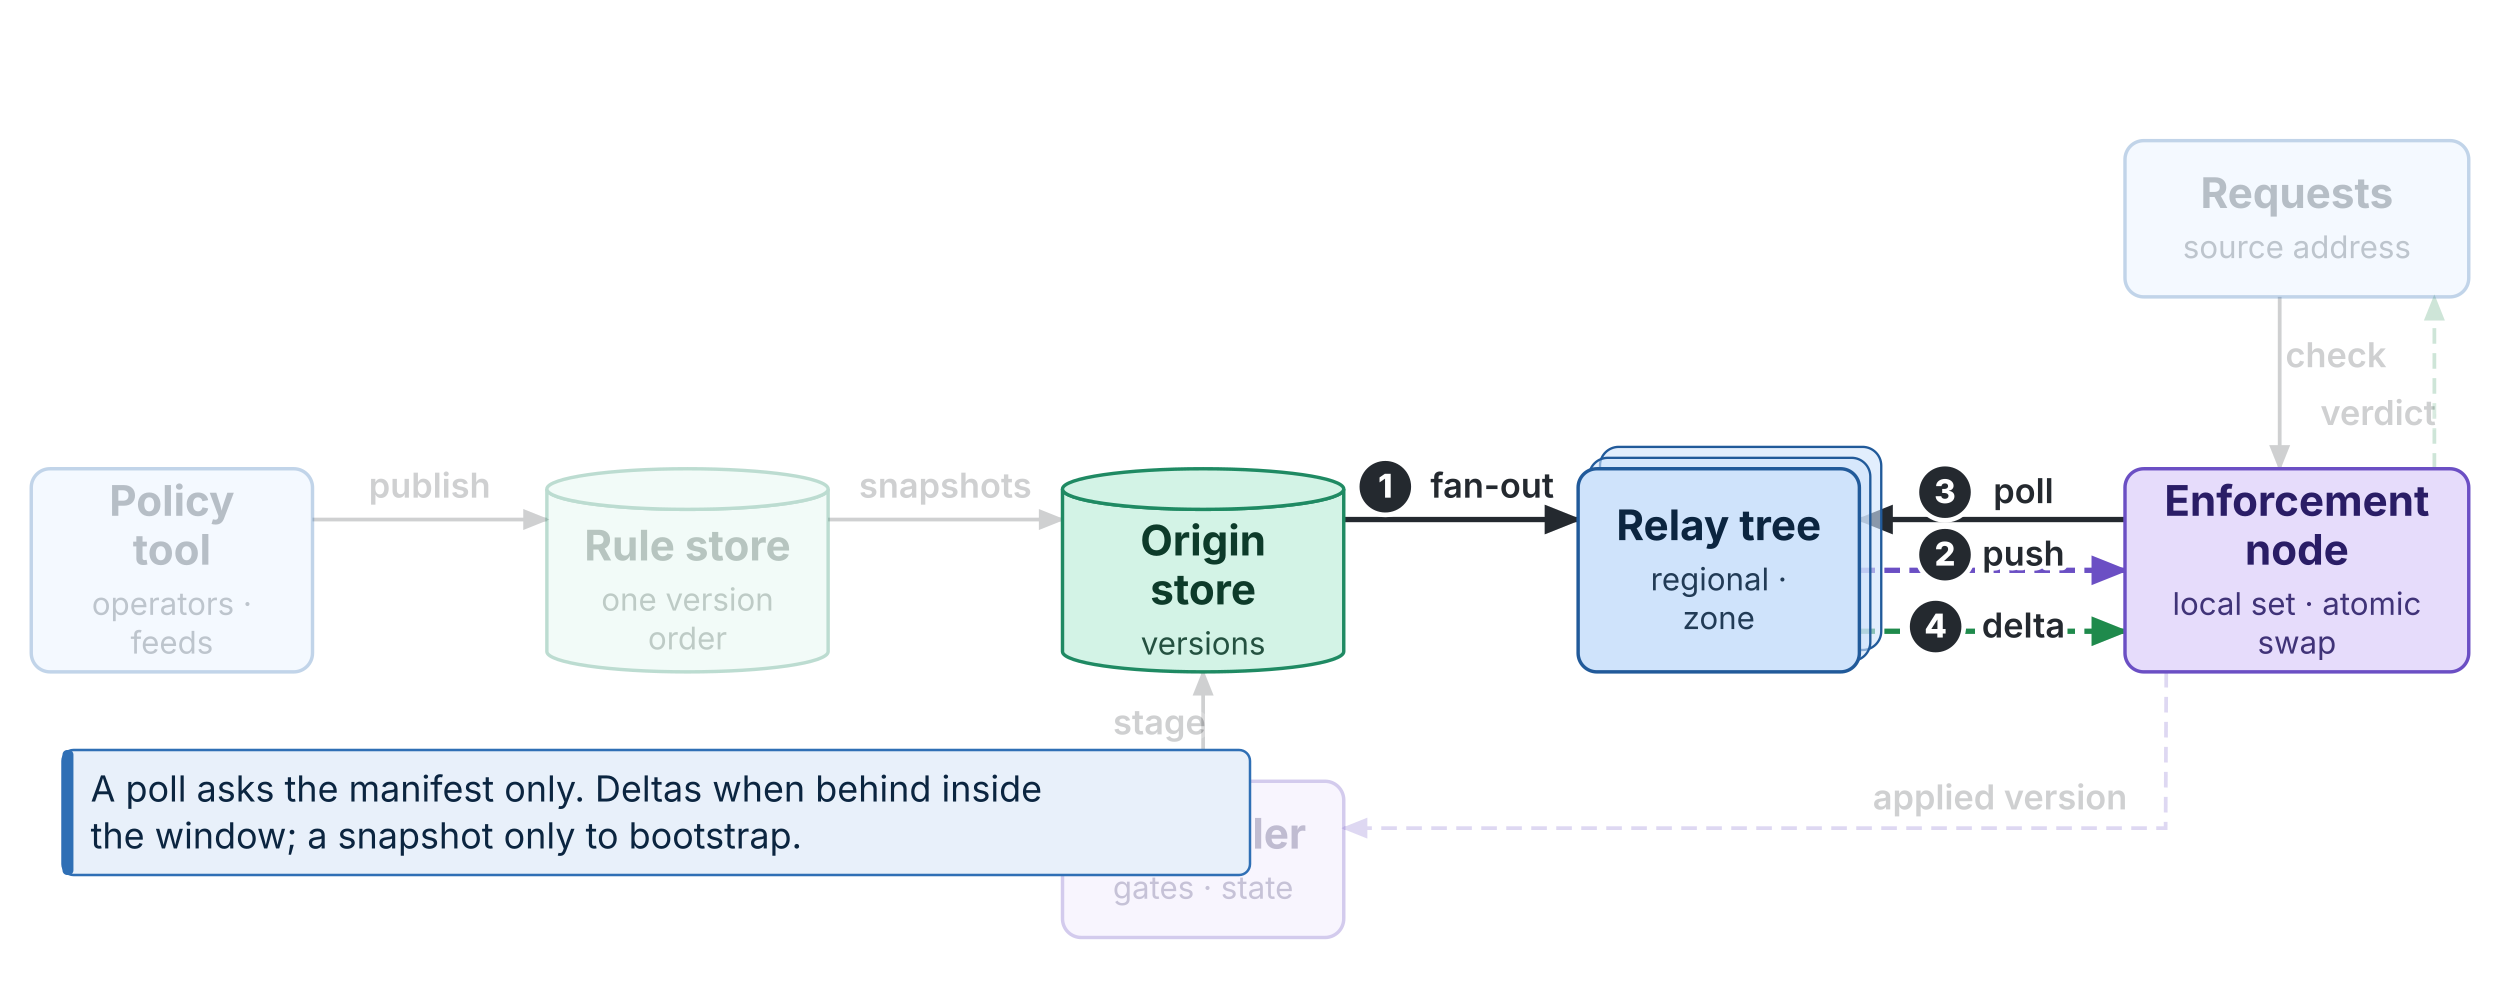
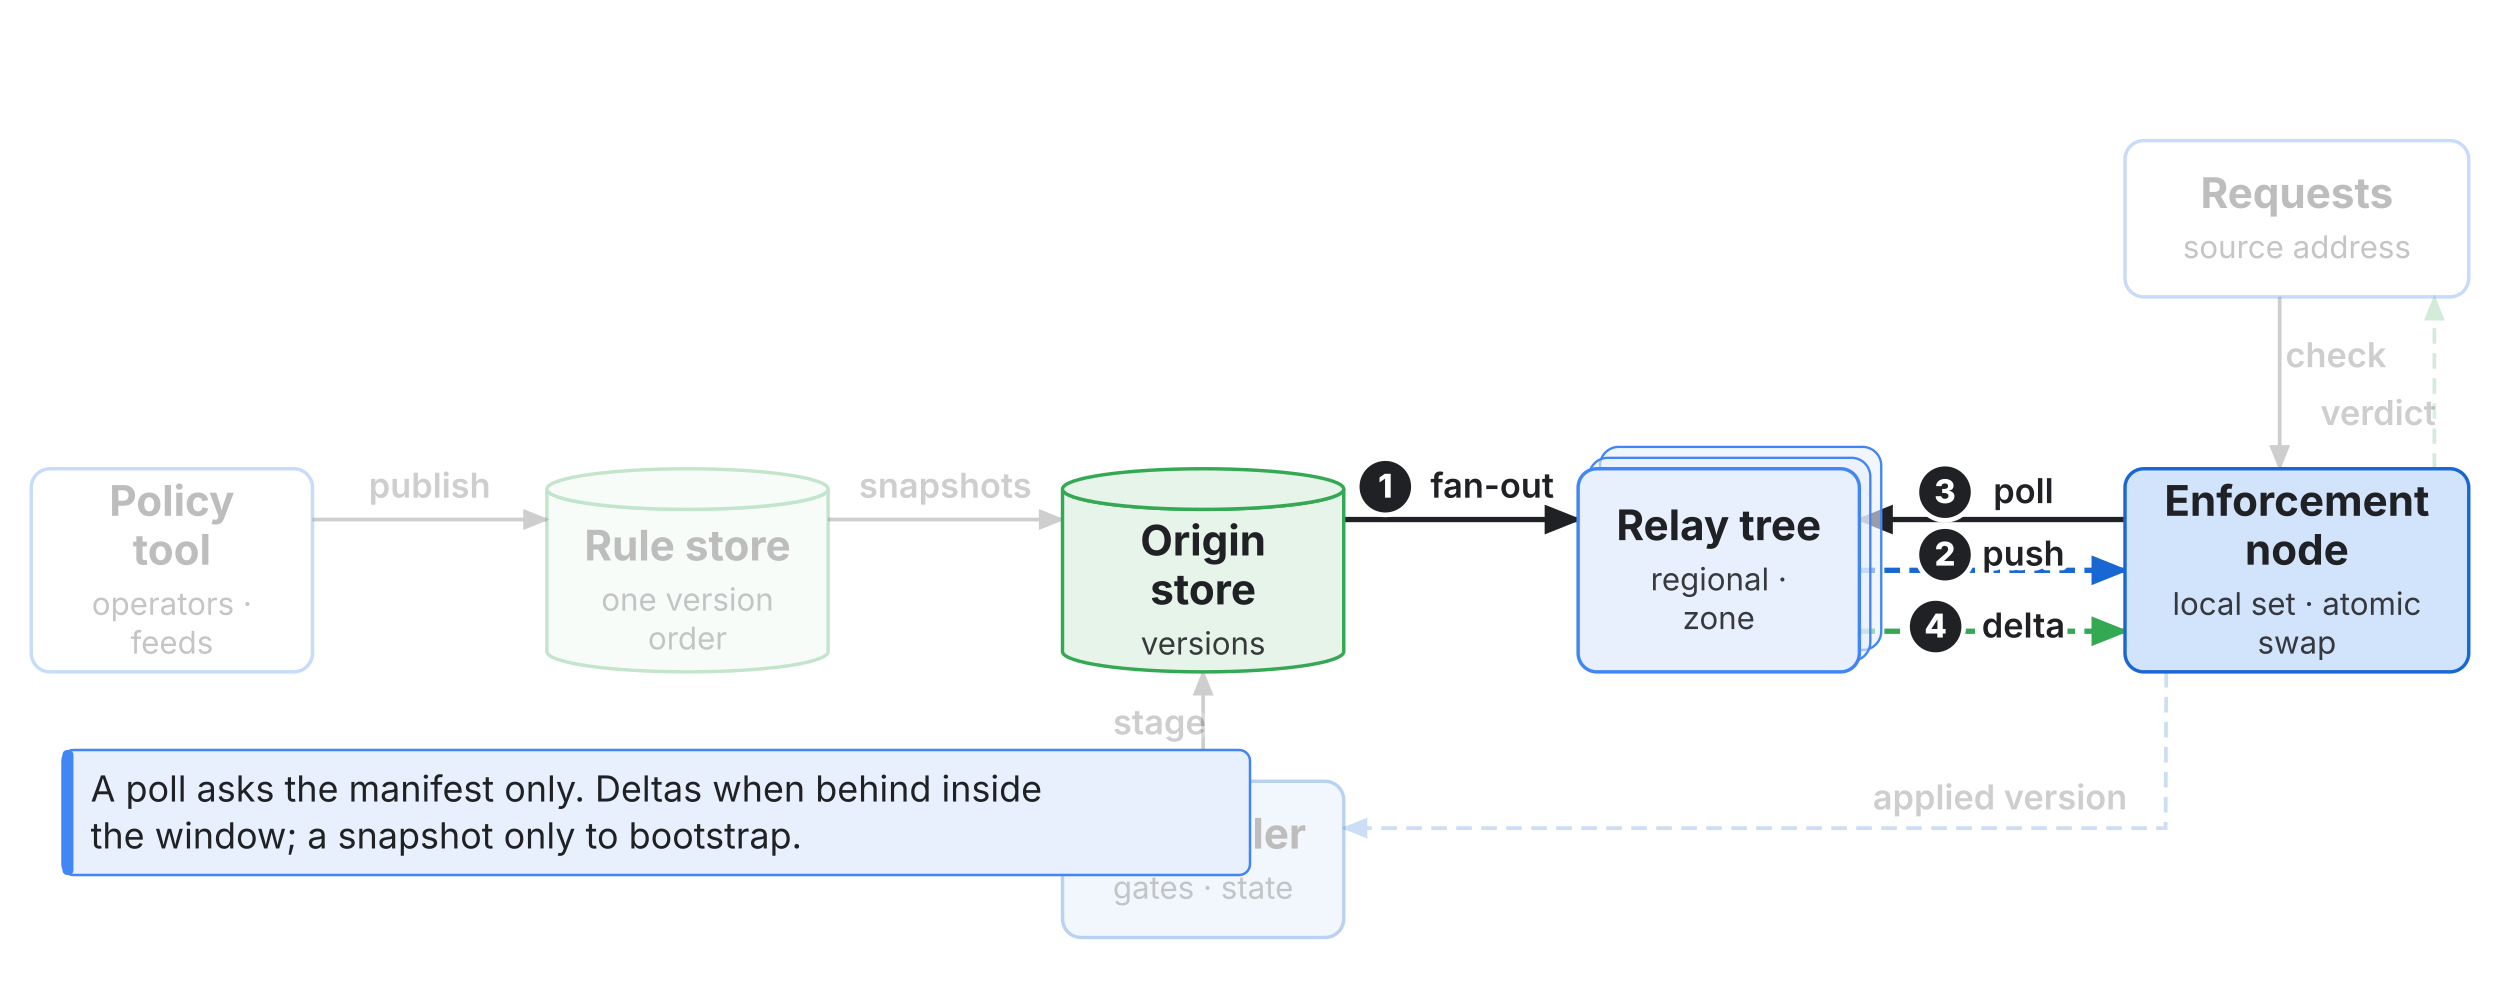
<svg xmlns="http://www.w3.org/2000/svg" class="base" viewBox="0 0 1600 640" width="1600" height="640">
  <defs>
-     <marker id="bs-1f8a4c" viewBox="0 0 10 10" refX="9" refY="5" markerWidth="7" markerHeight="7" orient="auto">
-       <path d="M0,1 L10,5 L0,9 z" fill="#1f8a4c" />
+     <marker id="bs-1967d2" viewBox="0 0 10 10" refX="9" refY="5" markerWidth="7" markerHeight="7" orient="auto">
+       <path d="M0,1 L10,5 L0,9 z" fill="#1967d2" />
    </marker>
-     <marker id="bs-s-1f8a4c" viewBox="0 0 10 10" refX="1" refY="5" markerWidth="7" markerHeight="7" orient="auto">
-       <path d="M10,1 L0,5 L10,9 z" fill="#1f8a4c" />
+     <marker id="bs-s-1967d2" viewBox="0 0 10 10" refX="1" refY="5" markerWidth="7" markerHeight="7" orient="auto">
+       <path d="M10,1 L0,5 L10,9 z" fill="#1967d2" />
    </marker>
-     <marker id="bs-24292f" viewBox="0 0 10 10" refX="9" refY="5" markerWidth="7" markerHeight="7" orient="auto">
-       <path d="M0,1 L10,5 L0,9 z" fill="#24292f" />
+     <marker id="bs-202124" viewBox="0 0 10 10" refX="9" refY="5" markerWidth="7" markerHeight="7" orient="auto">
+       <path d="M0,1 L10,5 L0,9 z" fill="#202124" />
    </marker>
-     <marker id="bs-s-24292f" viewBox="0 0 10 10" refX="1" refY="5" markerWidth="7" markerHeight="7" orient="auto">
-       <path d="M10,1 L0,5 L10,9 z" fill="#24292f" />
+     <marker id="bs-s-202124" viewBox="0 0 10 10" refX="1" refY="5" markerWidth="7" markerHeight="7" orient="auto">
+       <path d="M10,1 L0,5 L10,9 z" fill="#202124" />
    </marker>
-     <marker id="bs-6b4fc4" viewBox="0 0 10 10" refX="9" refY="5" markerWidth="7" markerHeight="7" orient="auto">
-       <path d="M0,1 L10,5 L0,9 z" fill="#6b4fc4" />
+     <marker id="bs-34a853" viewBox="0 0 10 10" refX="9" refY="5" markerWidth="7" markerHeight="7" orient="auto">
+       <path d="M0,1 L10,5 L0,9 z" fill="#34a853" />
    </marker>
-     <marker id="bs-s-6b4fc4" viewBox="0 0 10 10" refX="1" refY="5" markerWidth="7" markerHeight="7" orient="auto">
-       <path d="M10,1 L0,5 L10,9 z" fill="#6b4fc4" />
+     <marker id="bs-s-34a853" viewBox="0 0 10 10" refX="1" refY="5" markerWidth="7" markerHeight="7" orient="auto">
+       <path d="M10,1 L0,5 L10,9 z" fill="#34a853" />
    </marker>
  </defs>
  <rect width="1600" height="640" fill="#ffffff" />
-   <path d="M200.0,332.5 L350.0,332.5" fill="none" stroke="#24292f" stroke-width="2.4" marker-end="url(#bs-24292f)" opacity="0.22" />
-   <path d="M530.0,332.5 L680.0,332.5" fill="none" stroke="#24292f" stroke-width="2.4" marker-end="url(#bs-24292f)" opacity="0.22" />
-   <path d="M860.0,332.5 L1010.0,332.5" fill="none" stroke="#24292f" stroke-width="3.4" marker-end="url(#bs-24292f)" />
-   <path d="M1360.0,332.5 L1190.0,332.5" fill="none" stroke="#24292f" stroke-width="3.4" marker-end="url(#bs-24292f)" />
-   <path d="M1190.0,365.0 L1360.0,365.0" fill="none" stroke="#6b4fc4" stroke-width="3.4" stroke-dasharray="10 6" marker-end="url(#bs-6b4fc4)" />
-   <path d="M1190.0,404.0 L1360.0,404.0" fill="none" stroke="#1f8a4c" stroke-width="3.4" stroke-dasharray="10 6" marker-end="url(#bs-1f8a4c)" />
-   <path d="M1459.0,190.0 L1459.0,300.0" fill="none" stroke="#24292f" stroke-width="2.4" marker-end="url(#bs-24292f)" opacity="0.22" />
-   <path d="M1558.0,300.0 L1558.0,190.0" fill="none" stroke="#1f8a4c" stroke-width="2.4" stroke-dasharray="10 6" marker-end="url(#bs-1f8a4c)" opacity="0.22" />
-   <path d="M1386.4,430.0 L1386.0,530.0 L860.0,530.0" fill="none" stroke="#6b4fc4" stroke-width="2.4" stroke-dasharray="10 6" marker-end="url(#bs-6b4fc4)" opacity="0.22" />
-   <path d="M770.0,500.0 L770.0,430.0" fill="none" stroke="#24292f" stroke-width="2.4" marker-end="url(#bs-24292f)" opacity="0.22" />
-   <g opacity="0.3">
-     <rect x="20" y="300" width="180" height="130" rx="12" fill="#dbeafe" stroke="#2f6fb5" stroke-width="2.2" />
-     <text x="110.0" y="330.1" text-anchor="middle" font-family="Inter, Helvetica, Arial, sans-serif" font-size="27" font-weight="700" fill="#0b2540">Policy</text>
-     <text x="110.0" y="361.4" text-anchor="middle" font-family="Inter, Helvetica, Arial, sans-serif" font-size="27" font-weight="700" fill="#0b2540">tool</text>
-     <text x="110.0" y="393.5" text-anchor="middle" font-family="Inter, Helvetica, Arial, sans-serif" font-size="20.0" fill="#0b2540" fill-opacity="0.88">operators ·</text>
-     <text x="110.0" y="418.3" text-anchor="middle" font-family="Inter, Helvetica, Arial, sans-serif" font-size="20.0" fill="#0b2540" fill-opacity="0.88">feeds</text>
+   <path data-k="e:p-r" d="M200.0,332.5 L350.0,332.5" fill="none" stroke="#202124" stroke-width="2.4" marker-end="url(#bs-202124)" opacity="0.22" />
+   <path data-k="e:r-o" d="M530.0,332.5 L680.0,332.5" fill="none" stroke="#202124" stroke-width="2.4" marker-end="url(#bs-202124)" opacity="0.22" />
+   <path data-k="e:o-rel" d="M860.0,332.5 L1010.0,332.5" fill="none" stroke="#202124" stroke-width="3.4" marker-end="url(#bs-202124)" />
+   <path data-k="e:poll" d="M1360.0,332.5 L1190.0,332.5" fill="none" stroke="#202124" stroke-width="3.4" marker-end="url(#bs-202124)" />
+   <path data-k="e:push" d="M1190.0,365.0 L1360.0,365.0" fill="none" stroke="#1967d2" stroke-width="3.4" stroke-dasharray="10 6" marker-end="url(#bs-1967d2)" />
+   <path data-k="e:delta" d="M1190.0,404.0 L1360.0,404.0" fill="none" stroke="#34a853" stroke-width="3.4" stroke-dasharray="10 6" marker-end="url(#bs-34a853)" />
+   <path data-k="e:rq" d="M1459.0,190.0 L1459.0,300.0" fill="none" stroke="#202124" stroke-width="2.4" marker-end="url(#bs-202124)" opacity="0.22" />
+   <path data-k="e:rs" d="M1558.0,300.0 L1558.0,190.0" fill="none" stroke="#34a853" stroke-width="2.4" stroke-dasharray="10 6" marker-end="url(#bs-34a853)" opacity="0.22" />
+   <path data-k="e:n-c" d="M1386.4,430.0 L1386.0,530.0 L860.0,530.0" fill="none" stroke="#1967d2" stroke-width="2.4" stroke-dasharray="10 6" marker-end="url(#bs-1967d2)" opacity="0.22" />
+   <path data-k="e:c-o" d="M770.0,500.0 L770.0,430.0" fill="none" stroke="#202124" stroke-width="2.4" marker-end="url(#bs-202124)" opacity="0.22" />
+   <g data-k="n:policy">
+     <g opacity="0.3">
+       <rect x="20" y="300" width="180" height="130" rx="12" fill="#ffffff" stroke="#4285f4" stroke-width="2.2" />
+       <text x="110.0" y="330.1" text-anchor="middle" font-family="Inter, Roboto, sans-serif" font-size="27" font-weight="700" fill="#202124">Policy</text>
+       <text x="110.0" y="361.4" text-anchor="middle" font-family="Inter, Roboto, sans-serif" font-size="27" font-weight="700" fill="#202124">tool</text>
+       <text x="110.0" y="393.5" text-anchor="middle" font-family="Inter, Roboto, sans-serif" font-size="20.0" fill="#202124" fill-opacity="0.88">operators ·</text>
+       <text x="110.0" y="418.3" text-anchor="middle" font-family="Inter, Roboto, sans-serif" font-size="20.0" fill="#202124" fill-opacity="0.88">feeds</text>
+     </g>
  </g>
-   <g opacity="0.3">
-     <path d="M350,313 a90.0,13 0 0,0 180,0 v104 a90.0,13 0 0,1 -180,0 z" fill="#d3f3e6" stroke="#1f8a63" stroke-width="2.2" />
-     <ellipse cx="440.0" cy="313" rx="90.0" ry="13" fill="#d3f3e6" stroke="#1f8a63" stroke-width="2.2" />
-     <text x="440.0" y="358.7" text-anchor="middle" font-family="Inter, Helvetica, Arial, sans-serif" font-size="27" font-weight="700" fill="#0d3b2a">Rule store</text>
-     <text x="440.0" y="390.8" text-anchor="middle" font-family="Inter, Helvetica, Arial, sans-serif" font-size="20.0" fill="#0d3b2a" fill-opacity="0.88">one version</text>
-     <text x="440.0" y="415.6" text-anchor="middle" font-family="Inter, Helvetica, Arial, sans-serif" font-size="20.0" fill="#0d3b2a" fill-opacity="0.88">order</text>
+   <g data-k="n:rules">
+     <g opacity="0.3">
+       <path d="M350,313 a90.0,13 0 0,0 180,0 v104 a90.0,13 0 0,1 -180,0 z" fill="#e6f4ea" stroke="#34a853" stroke-width="2.2" />
+       <ellipse cx="440.0" cy="313" rx="90.0" ry="13" fill="#e6f4ea" stroke="#34a853" stroke-width="2.2" />
+       <text x="440.0" y="358.7" text-anchor="middle" font-family="Inter, Roboto, sans-serif" font-size="27" font-weight="700" fill="#202124">Rule store</text>
+       <text x="440.0" y="390.8" text-anchor="middle" font-family="Inter, Roboto, sans-serif" font-size="20.0" fill="#202124" fill-opacity="0.88">one version</text>
+       <text x="440.0" y="415.6" text-anchor="middle" font-family="Inter, Roboto, sans-serif" font-size="20.0" fill="#202124" fill-opacity="0.88">order</text>
+     </g>
  </g>
-   <path d="M680,313 a90.0,13 0 0,0 180,0 v104 a90.0,13 0 0,1 -180,0 z" fill="#d3f3e6" stroke="#1f8a63" stroke-width="2.2" />
-   <ellipse cx="770.0" cy="313" rx="90.0" ry="13" fill="#d3f3e6" stroke="#1f8a63" stroke-width="2.2" />
-   <text x="770.0" y="355.5" text-anchor="middle" font-family="Inter, Helvetica, Arial, sans-serif" font-size="27" font-weight="700" fill="#0d3b2a">Origin</text>
-   <text x="770.0" y="386.8" text-anchor="middle" font-family="Inter, Helvetica, Arial, sans-serif" font-size="27" font-weight="700" fill="#0d3b2a">store</text>
-   <text x="770.0" y="418.9" text-anchor="middle" font-family="Inter, Helvetica, Arial, sans-serif" font-size="20.0" fill="#0d3b2a" fill-opacity="0.88">versions</text>
-   <rect x="1024" y="286" width="180" height="130" rx="12" fill="#cfe3fb" fill-opacity="0.6" stroke="#215a9a" stroke-width="1.5" />
-   <rect x="1017" y="293" width="180" height="130" rx="12" fill="#cfe3fb" fill-opacity="0.6" stroke="#215a9a" stroke-width="1.5" />
-   <rect x="1010" y="300" width="180" height="130" rx="12" fill="#cfe3fb" stroke="#215a9a" stroke-width="2.2" />
-   <text x="1100.0" y="345.7" text-anchor="middle" font-family="Inter, Helvetica, Arial, sans-serif" font-size="27" font-weight="700" fill="#0b2540">Relay tree</text>
-   <text x="1100.0" y="377.8" text-anchor="middle" font-family="Inter, Helvetica, Arial, sans-serif" font-size="20.0" fill="#0b2540" fill-opacity="0.88">regional ·</text>
-   <text x="1100.0" y="402.6" text-anchor="middle" font-family="Inter, Helvetica, Arial, sans-serif" font-size="20.0" fill="#0b2540" fill-opacity="0.88">zone</text>
-   <rect x="1360" y="300" width="220" height="130" rx="12" fill="#e6dcfb" stroke="#6b4fc4" stroke-width="2.2" />
-   <text x="1470.0" y="330.1" text-anchor="middle" font-family="Inter, Helvetica, Arial, sans-serif" font-size="27" font-weight="700" fill="#2a1d66">Enforcement</text>
-   <text x="1470.0" y="361.4" text-anchor="middle" font-family="Inter, Helvetica, Arial, sans-serif" font-size="27" font-weight="700" fill="#2a1d66">node</text>
-   <text x="1470.0" y="393.5" text-anchor="middle" font-family="Inter, Helvetica, Arial, sans-serif" font-size="20.0" fill="#2a1d66" fill-opacity="0.88">local set · atomic</text>
-   <text x="1470.0" y="418.3" text-anchor="middle" font-family="Inter, Helvetica, Arial, sans-serif" font-size="20.0" fill="#2a1d66" fill-opacity="0.88">swap</text>
-   <g opacity="0.3">
-     <rect x="1360" y="90" width="220" height="100" rx="12" fill="#dbeafe" stroke="#2f6fb5" stroke-width="2.2" />
-     <text x="1470.0" y="133.1" text-anchor="middle" font-family="Inter, Helvetica, Arial, sans-serif" font-size="27" font-weight="700" fill="#0b2540">Requests</text>
-     <text x="1470.0" y="165.2" text-anchor="middle" font-family="Inter, Helvetica, Arial, sans-serif" font-size="20.0" fill="#0b2540" fill-opacity="0.88">source address</text>
+   <g data-k="n:origin">
+     <path d="M680,313 a90.0,13 0 0,0 180,0 v104 a90.0,13 0 0,1 -180,0 z" fill="#e6f4ea" stroke="#34a853" stroke-width="2.2" />
+     <ellipse cx="770.0" cy="313" rx="90.0" ry="13" fill="#e6f4ea" stroke="#34a853" stroke-width="2.2" />
+     <text x="770.0" y="355.5" text-anchor="middle" font-family="Inter, Roboto, sans-serif" font-size="27" font-weight="700" fill="#202124">Origin</text>
+     <text x="770.0" y="386.8" text-anchor="middle" font-family="Inter, Roboto, sans-serif" font-size="27" font-weight="700" fill="#202124">store</text>
+     <text x="770.0" y="418.9" text-anchor="middle" font-family="Inter, Roboto, sans-serif" font-size="20.0" fill="#202124" fill-opacity="0.88">versions</text>
  </g>
-   <g opacity="0.3">
-     <rect x="680" y="500" width="180" height="100" rx="12" fill="#e6dcfb" stroke="#6b4fc4" stroke-width="2.2" />
-     <text x="770.0" y="543.1" text-anchor="middle" font-family="Inter, Helvetica, Arial, sans-serif" font-size="27" font-weight="700" fill="#2a1d66">Controller</text>
-     <text x="770.0" y="575.2" text-anchor="middle" font-family="Inter, Helvetica, Arial, sans-serif" font-size="20.0" fill="#2a1d66" fill-opacity="0.88">gates · state</text>
+   <g data-k="n:relay">
+     <rect x="1024" y="286" width="180" height="130" rx="12" fill="#e8f0fe" fill-opacity="0.6" stroke="#4285f4" stroke-width="1.5" />
+     <rect x="1017" y="293" width="180" height="130" rx="12" fill="#e8f0fe" fill-opacity="0.6" stroke="#4285f4" stroke-width="1.5" />
+     <rect x="1010" y="300" width="180" height="130" rx="12" fill="#e8f0fe" stroke="#4285f4" stroke-width="2.2" />
+     <text x="1100.0" y="345.7" text-anchor="middle" font-family="Inter, Roboto, sans-serif" font-size="27" font-weight="700" fill="#202124">Relay tree</text>
+     <text x="1100.0" y="377.8" text-anchor="middle" font-family="Inter, Roboto, sans-serif" font-size="20.0" fill="#202124" fill-opacity="0.88">regional ·</text>
+     <text x="1100.0" y="402.6" text-anchor="middle" font-family="Inter, Roboto, sans-serif" font-size="20.0" fill="#202124" fill-opacity="0.88">zone</text>
  </g>
-   <text x="275.0" y="318.5" text-anchor="middle" font-family="Inter, Helvetica, Arial, sans-serif" font-size="22" font-weight="600" fill="#24292f" paint-order="stroke" stroke="#ffffff" stroke-width="6" stroke-linejoin="round" opacity="0.22">publish</text>
-   <text x="605.0" y="318.5" text-anchor="middle" font-family="Inter, Helvetica, Arial, sans-serif" font-size="22" font-weight="600" fill="#24292f" paint-order="stroke" stroke="#ffffff" stroke-width="6" stroke-linejoin="round" opacity="0.22">snapshots</text>
-   <text x="955.0" y="318.5" text-anchor="middle" font-family="Inter, Helvetica, Arial, sans-serif" font-size="22" font-weight="600" fill="#24292f" paint-order="stroke" stroke="#ffffff" stroke-width="6" stroke-linejoin="round">fan-out</text>
-   <circle cx="886.6" cy="311.5" r="18" fill="#24292f" stroke="#ffffff" stroke-width="3" />
-   <text x="886.6" y="318.5" text-anchor="middle" font-family="Inter, Helvetica, Arial, sans-serif" font-size="21" font-weight="800" fill="#ffffff">1</text>
-   <text x="1295.0" y="322.0" text-anchor="middle" font-family="Inter, Helvetica, Arial, sans-serif" font-size="22" font-weight="600" fill="#24292f" paint-order="stroke" stroke="#ffffff" stroke-width="6" stroke-linejoin="round">poll</text>
-   <circle cx="1244.8" cy="315.0" r="18" fill="#24292f" stroke="#ffffff" stroke-width="3" />
-   <text x="1244.8" y="322.0" text-anchor="middle" font-family="Inter, Helvetica, Arial, sans-serif" font-size="21" font-weight="800" fill="#ffffff">3</text>
-   <text x="1295.0" y="362.0" text-anchor="middle" font-family="Inter, Helvetica, Arial, sans-serif" font-size="22" font-weight="600" fill="#24292f" paint-order="stroke" stroke="#ffffff" stroke-width="6" stroke-linejoin="round">push</text>
-   <circle cx="1244.8" cy="355.0" r="18" fill="#24292f" stroke="#ffffff" stroke-width="3" />
-   <text x="1244.8" y="362.0" text-anchor="middle" font-family="Inter, Helvetica, Arial, sans-serif" font-size="21" font-weight="800" fill="#ffffff">2</text>
-   <text x="1295.0" y="408.0" text-anchor="middle" font-family="Inter, Helvetica, Arial, sans-serif" font-size="22" font-weight="600" fill="#24292f" paint-order="stroke" stroke="#ffffff" stroke-width="6" stroke-linejoin="round">delta</text>
-   <circle cx="1238.8" cy="401.0" r="18" fill="#24292f" stroke="#ffffff" stroke-width="3" />
-   <text x="1238.8" y="408.0" text-anchor="middle" font-family="Inter, Helvetica, Arial, sans-serif" font-size="21" font-weight="800" fill="#ffffff">4</text>
-   <text x="1495.0" y="235.0" text-anchor="middle" font-family="Inter, Helvetica, Arial, sans-serif" font-size="22" font-weight="600" fill="#24292f" paint-order="stroke" stroke="#ffffff" stroke-width="6" stroke-linejoin="round" opacity="0.22">check</text>
-   <text x="1522.0" y="272.0" text-anchor="middle" font-family="Inter, Helvetica, Arial, sans-serif" font-size="22" font-weight="600" fill="#24292f" paint-order="stroke" stroke="#ffffff" stroke-width="6" stroke-linejoin="round" opacity="0.22">verdict</text>
-   <text x="1280.0" y="518.0" text-anchor="middle" font-family="Inter, Helvetica, Arial, sans-serif" font-size="22" font-weight="600" fill="#24292f" paint-order="stroke" stroke="#ffffff" stroke-width="6" stroke-linejoin="round" opacity="0.22">applied version</text>
-   <text x="742.0" y="470.0" text-anchor="middle" font-family="Inter, Helvetica, Arial, sans-serif" font-size="22" font-weight="600" fill="#24292f" paint-order="stroke" stroke="#ffffff" stroke-width="6" stroke-linejoin="round" opacity="0.22">stage</text>
-   <rect x="40" y="480" width="760" height="80" rx="7" fill="#e8f0fa" stroke="#2f6fb5" stroke-width="1.6" />
-   <rect x="40" y="480" width="7" height="80" rx="3" fill="#2f6fb5" />
-   <text x="58" y="513" font-family="Inter, Helvetica, Arial, sans-serif" font-size="23" fill="#0b2540">A poll asks the manifest only. Deltas when behind inside</text>
-   <text x="58" y="543" font-family="Inter, Helvetica, Arial, sans-serif" font-size="23" fill="#0b2540">the window; a snapshot only to bootstrap.</text>
+   <g data-k="n:node">
+     <rect x="1360" y="300" width="220" height="130" rx="12" fill="#d2e3fc" stroke="#1967d2" stroke-width="2.2" />
+     <text x="1470.0" y="330.1" text-anchor="middle" font-family="Inter, Roboto, sans-serif" font-size="27" font-weight="700" fill="#202124">Enforcement</text>
+     <text x="1470.0" y="361.4" text-anchor="middle" font-family="Inter, Roboto, sans-serif" font-size="27" font-weight="700" fill="#202124">node</text>
+     <text x="1470.0" y="393.5" text-anchor="middle" font-family="Inter, Roboto, sans-serif" font-size="20.0" fill="#202124" fill-opacity="0.88">local set · atomic</text>
+     <text x="1470.0" y="418.3" text-anchor="middle" font-family="Inter, Roboto, sans-serif" font-size="20.0" fill="#202124" fill-opacity="0.88">swap</text>
+   </g>
+   <g data-k="n:req">
+     <g opacity="0.3">
+       <rect x="1360" y="90" width="220" height="100" rx="12" fill="#ffffff" stroke="#4285f4" stroke-width="2.2" />
+       <text x="1470.0" y="133.1" text-anchor="middle" font-family="Inter, Roboto, sans-serif" font-size="27" font-weight="700" fill="#202124">Requests</text>
+       <text x="1470.0" y="165.2" text-anchor="middle" font-family="Inter, Roboto, sans-serif" font-size="20.0" fill="#202124" fill-opacity="0.88">source address</text>
+     </g>
+   </g>
+   <g data-k="n:ctrl">
+     <g opacity="0.3">
+       <rect x="680" y="500" width="180" height="100" rx="12" fill="#d2e3fc" stroke="#1967d2" stroke-width="2.2" />
+       <text x="770.0" y="543.1" text-anchor="middle" font-family="Inter, Roboto, sans-serif" font-size="27" font-weight="700" fill="#202124">Controller</text>
+       <text x="770.0" y="575.2" text-anchor="middle" font-family="Inter, Roboto, sans-serif" font-size="20.0" fill="#202124" fill-opacity="0.88">gates · state</text>
+     </g>
+   </g>
+   <text data-k="e:p-r" x="275.0" y="318.5" text-anchor="middle" font-family="Inter, Roboto, sans-serif" font-size="22" font-weight="600" fill="#202124" paint-order="stroke" stroke="#ffffff" stroke-width="6" stroke-linejoin="round" opacity="0.22">publish</text>
+   <text data-k="e:r-o" x="605.0" y="318.5" text-anchor="middle" font-family="Inter, Roboto, sans-serif" font-size="22" font-weight="600" fill="#202124" paint-order="stroke" stroke="#ffffff" stroke-width="6" stroke-linejoin="round" opacity="0.22">snapshots</text>
+   <text data-k="e:o-rel" x="955.0" y="318.5" text-anchor="middle" font-family="Inter, Roboto, sans-serif" font-size="22" font-weight="600" fill="#202124" paint-order="stroke" stroke="#ffffff" stroke-width="6" stroke-linejoin="round">fan-out</text>
+   <g data-k="e:o-rel">
+     <circle cx="886.6" cy="311.5" r="18" fill="#202124" stroke="#ffffff" stroke-width="3" />
+     <text x="886.6" y="318.5" text-anchor="middle" font-family="Inter, Roboto, sans-serif" font-size="21" font-weight="800" fill="#ffffff">1</text>
+   </g>
+   <text data-k="e:poll" x="1295.0" y="322.0" text-anchor="middle" font-family="Inter, Roboto, sans-serif" font-size="22" font-weight="600" fill="#202124" paint-order="stroke" stroke="#ffffff" stroke-width="6" stroke-linejoin="round">poll</text>
+   <g data-k="e:poll">
+     <circle cx="1244.8" cy="315.0" r="18" fill="#202124" stroke="#ffffff" stroke-width="3" />
+     <text x="1244.8" y="322.0" text-anchor="middle" font-family="Inter, Roboto, sans-serif" font-size="21" font-weight="800" fill="#ffffff">3</text>
+   </g>
+   <text data-k="e:push" x="1295.0" y="362.0" text-anchor="middle" font-family="Inter, Roboto, sans-serif" font-size="22" font-weight="600" fill="#202124" paint-order="stroke" stroke="#ffffff" stroke-width="6" stroke-linejoin="round">push</text>
+   <g data-k="e:push">
+     <circle cx="1244.8" cy="355.0" r="18" fill="#202124" stroke="#ffffff" stroke-width="3" />
+     <text x="1244.8" y="362.0" text-anchor="middle" font-family="Inter, Roboto, sans-serif" font-size="21" font-weight="800" fill="#ffffff">2</text>
+   </g>
+   <text data-k="e:delta" x="1295.0" y="408.0" text-anchor="middle" font-family="Inter, Roboto, sans-serif" font-size="22" font-weight="600" fill="#202124" paint-order="stroke" stroke="#ffffff" stroke-width="6" stroke-linejoin="round">delta</text>
+   <g data-k="e:delta">
+     <circle cx="1238.8" cy="401.0" r="18" fill="#202124" stroke="#ffffff" stroke-width="3" />
+     <text x="1238.8" y="408.0" text-anchor="middle" font-family="Inter, Roboto, sans-serif" font-size="21" font-weight="800" fill="#ffffff">4</text>
+   </g>
+   <text data-k="e:rq" x="1495.0" y="235.0" text-anchor="middle" font-family="Inter, Roboto, sans-serif" font-size="22" font-weight="600" fill="#202124" paint-order="stroke" stroke="#ffffff" stroke-width="6" stroke-linejoin="round" opacity="0.22">check</text>
+   <text data-k="e:rs" x="1522.0" y="272.0" text-anchor="middle" font-family="Inter, Roboto, sans-serif" font-size="22" font-weight="600" fill="#202124" paint-order="stroke" stroke="#ffffff" stroke-width="6" stroke-linejoin="round" opacity="0.22">verdict</text>
+   <text data-k="e:n-c" x="1280.0" y="518.0" text-anchor="middle" font-family="Inter, Roboto, sans-serif" font-size="22" font-weight="600" fill="#202124" paint-order="stroke" stroke="#ffffff" stroke-width="6" stroke-linejoin="round" opacity="0.22">applied version</text>
+   <text data-k="e:c-o" x="742.0" y="470.0" text-anchor="middle" font-family="Inter, Roboto, sans-serif" font-size="22" font-weight="600" fill="#202124" paint-order="stroke" stroke="#ffffff" stroke-width="6" stroke-linejoin="round" opacity="0.22">stage</text>
+   <g data-k="note:0">
+     <rect x="40" y="480" width="760" height="80" rx="7" fill="#e8f0fe" stroke="#4285f4" stroke-width="1.6" />
+     <rect x="40" y="480" width="7" height="80" rx="3" fill="#4285f4" />
+     <text x="58" y="513" font-family="Inter, Roboto, sans-serif" font-size="23" fill="#202124">A poll asks the manifest only. Deltas when behind inside</text>
+     <text x="58" y="543" font-family="Inter, Roboto, sans-serif" font-size="23" fill="#202124">the window; a snapshot only to bootstrap.</text>
+   </g>
</svg>
